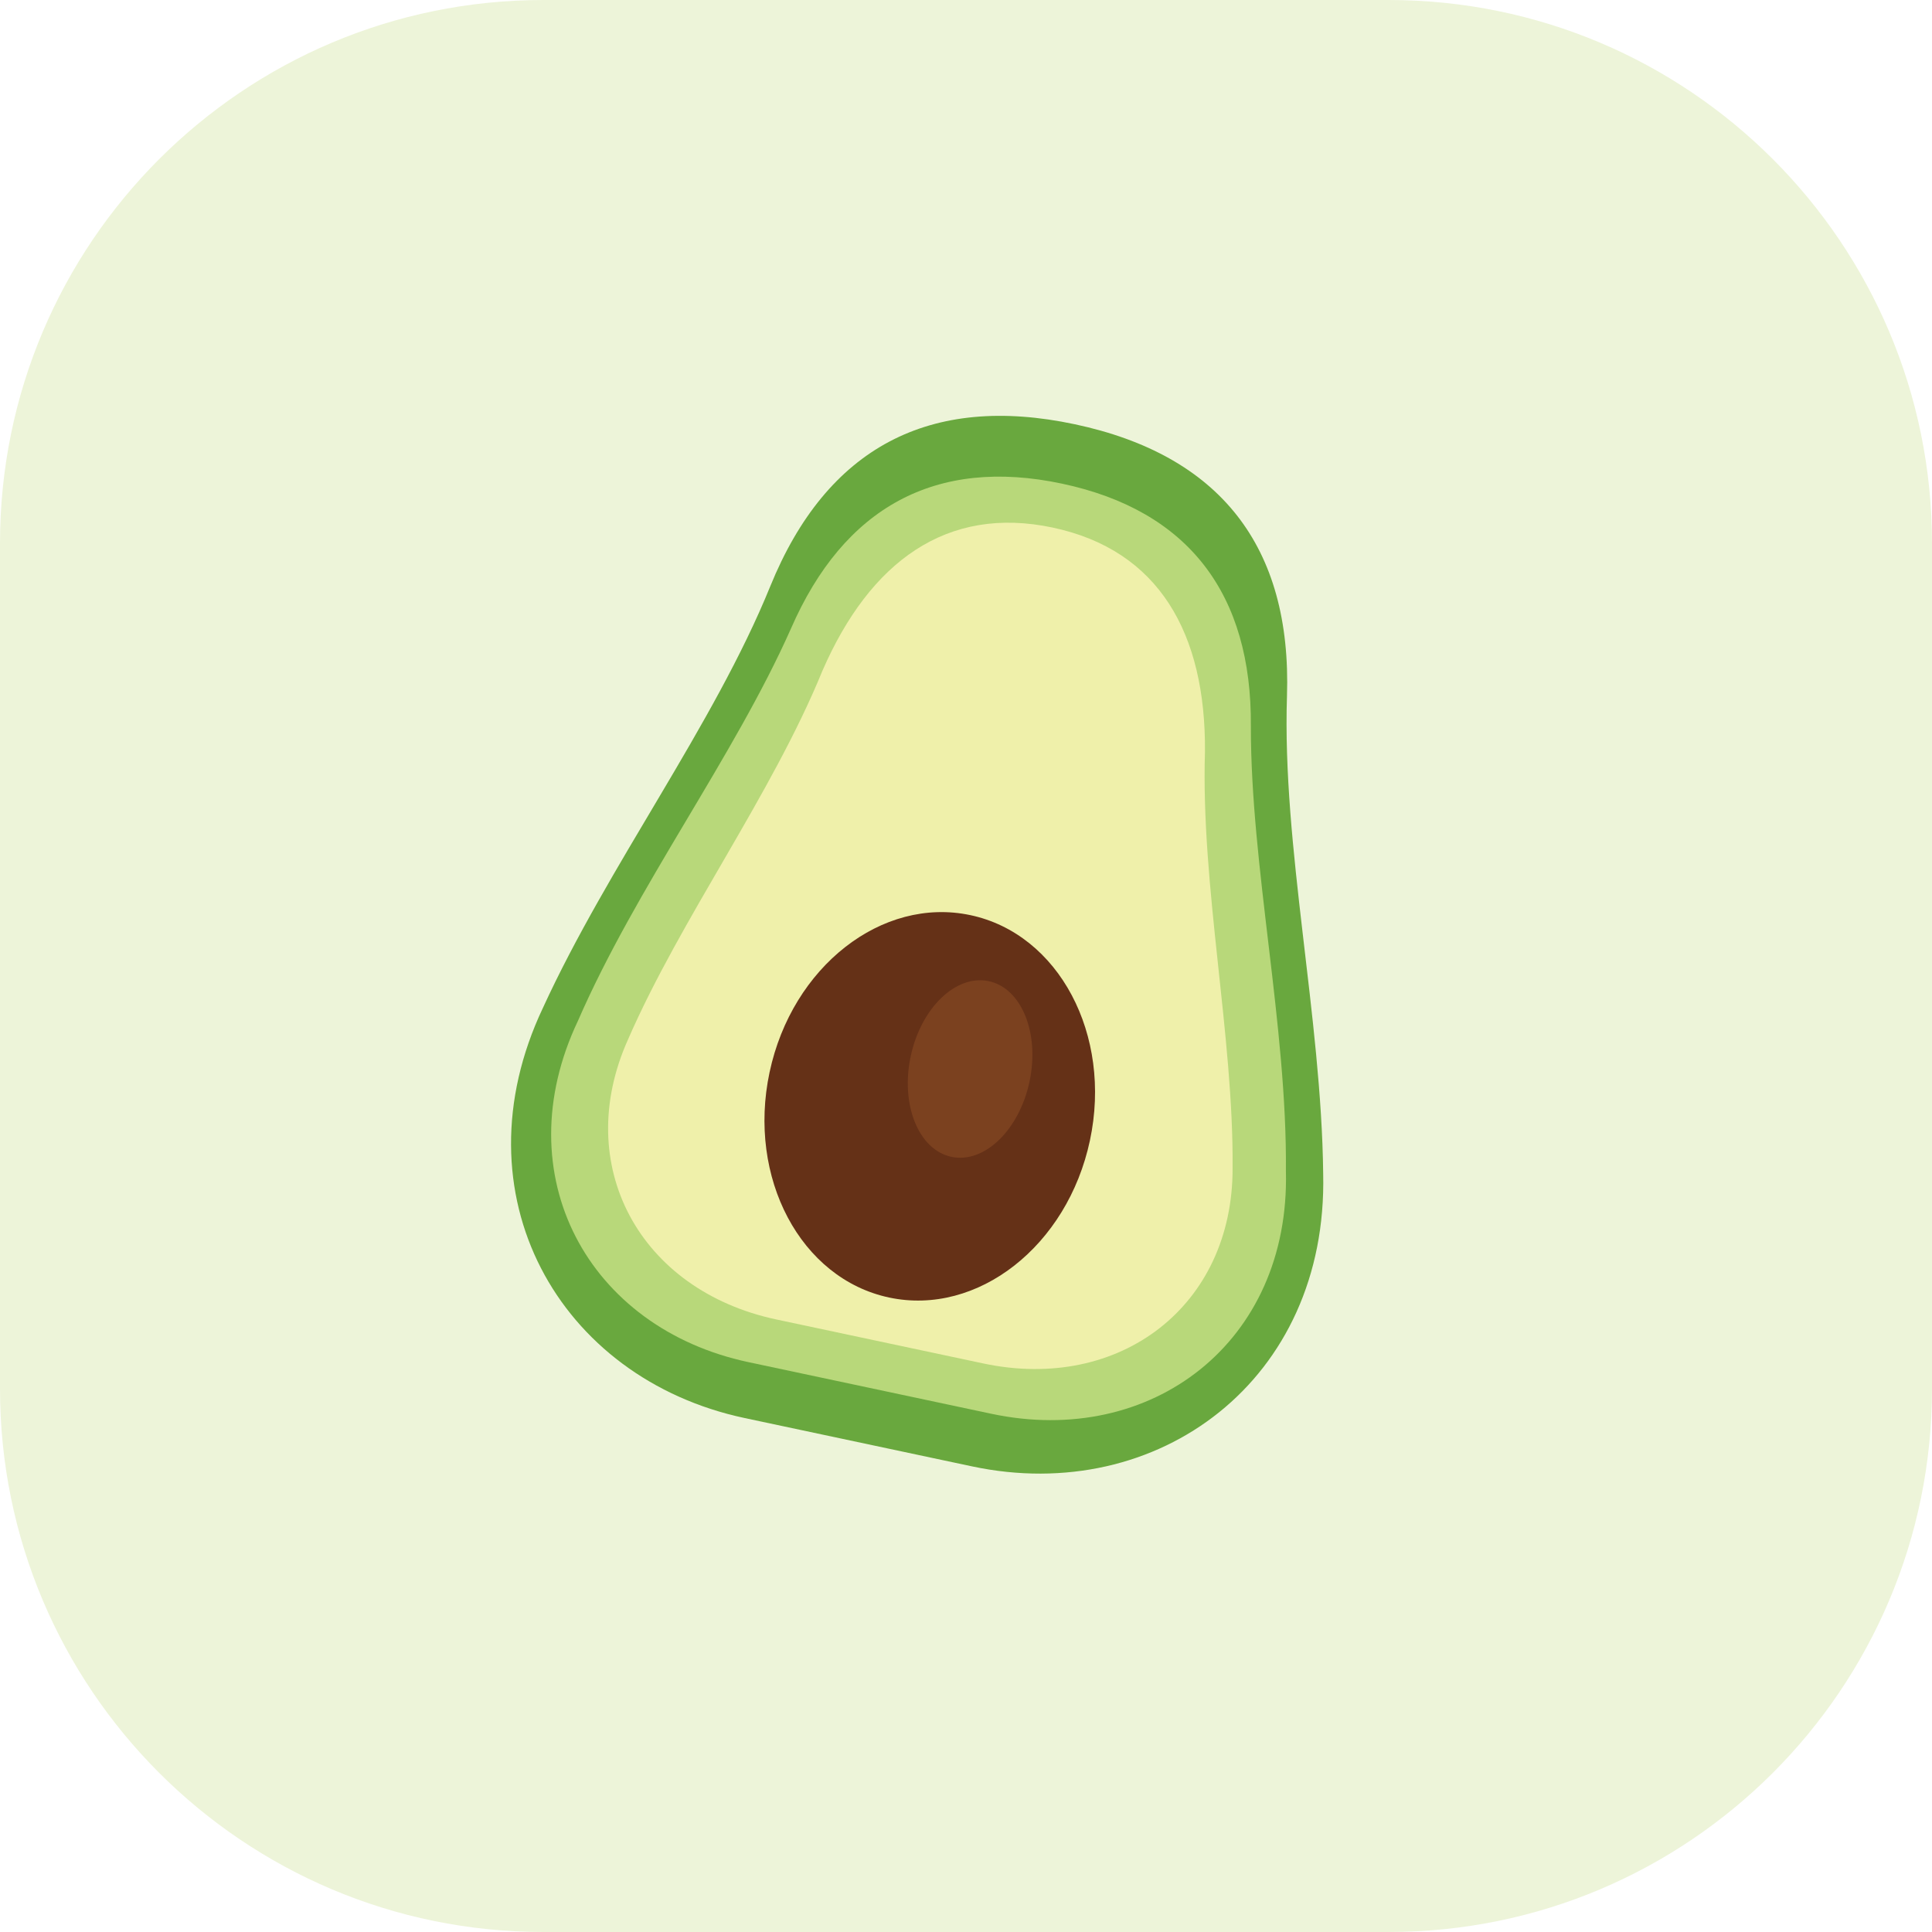
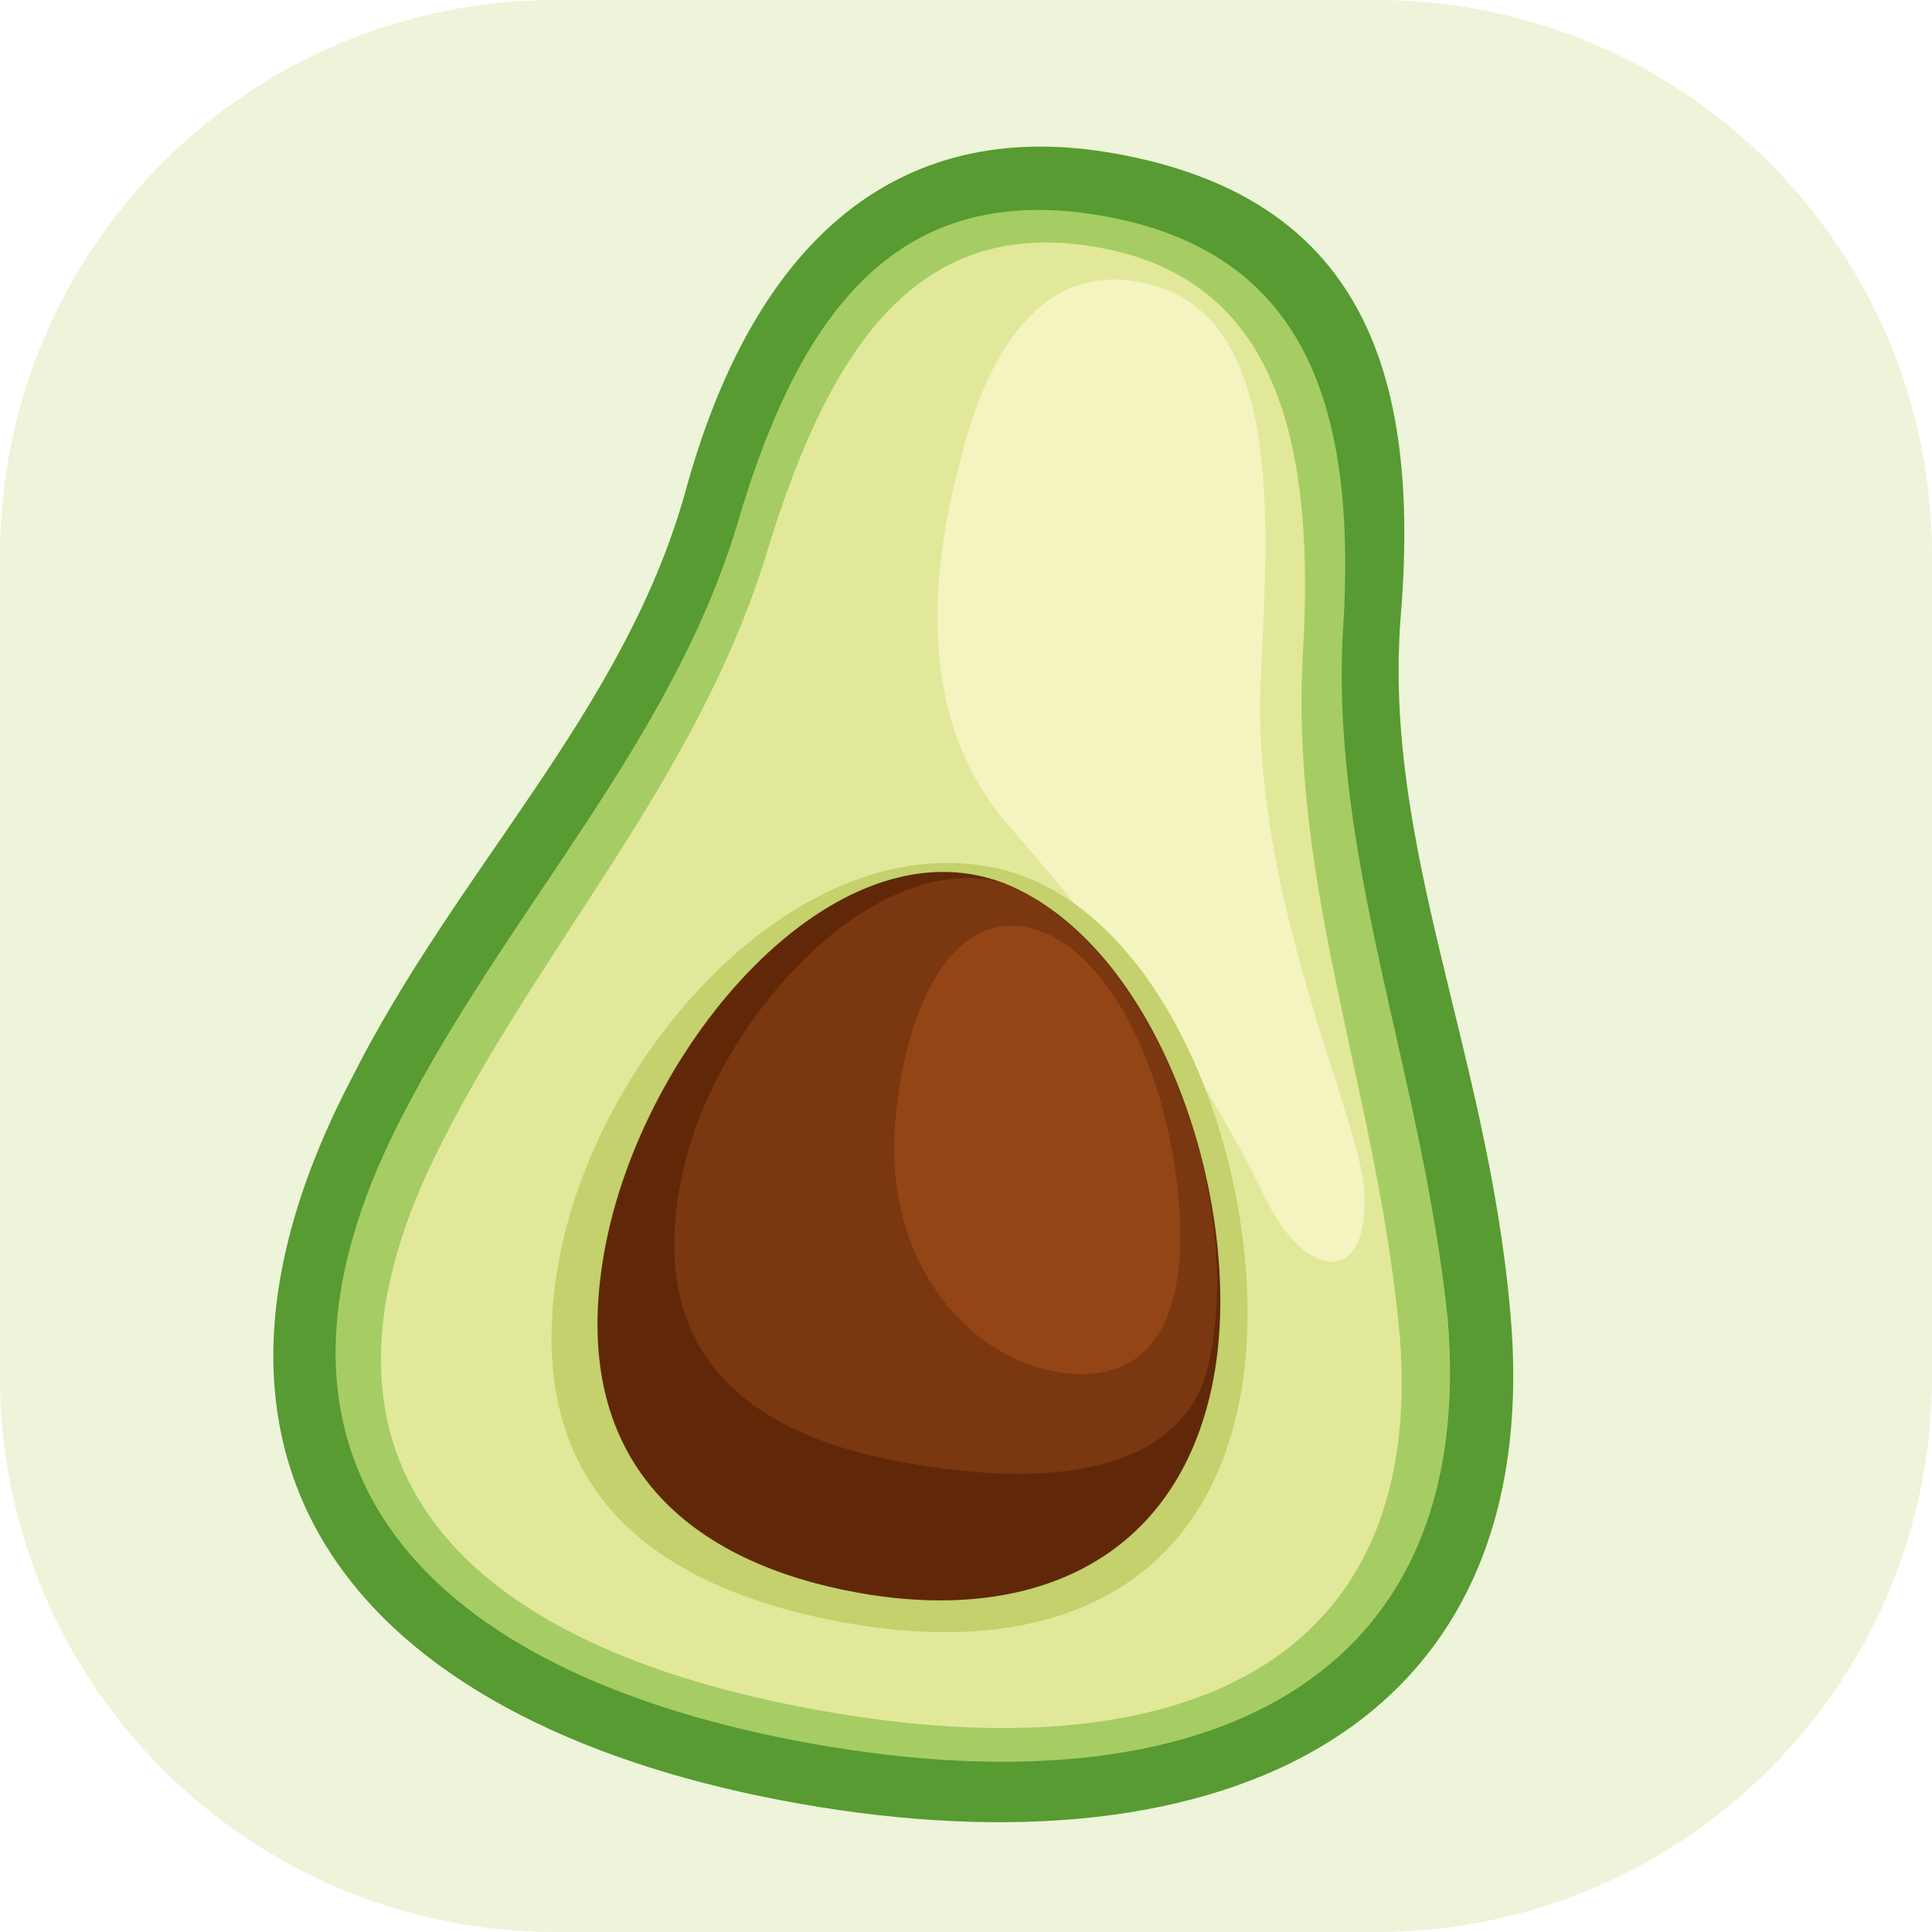
- <svg xmlns="http://www.w3.org/2000/svg" viewBox="0 0 64 64">
-   <rect width="64" height="64" rx="18" fill="#edf4d9" />
-   <g transform="translate(11 10) scale(1.75)">
-     <g transform="rotate(12 12 12)">
-       <path d="M12 2.1c-2.8 0-4.5 1.4-5 4.2-.5 2.8-1.9 5.8-2.55 8.7-.9 3.8 1.75 6.8 5.35 6.8h4.4c3.6 0 6.25-3 5.35-6.8-.65-2.9-2.05-5.9-2.55-8.7-.5-2.8-2.2-4.2-5-4.2Z" fill="#69a83e" />
-       <path d="M12 3.25c-2.45 0-3.95 1.3-4.45 3.75-.55 2.6-1.85 5.4-2.4 8.1-.75 3.15 1.4 5.65 4.5 5.65h4.7c3.1 0 5.25-2.5 4.5-5.65-.55-2.7-1.85-5.5-2.4-8.1-.5-2.45-2-3.75-4.45-3.75Z" fill="#b8d87a" />
-       <path d="M12 4.1c-2.05 0-3.25 1.35-3.7 3.55-.45 2.5-1.65 5.15-2.15 7.6-.55 2.55 1.2 4.6 3.85 4.6h4c2.65 0 4.4-2.05 3.85-4.6-.5-2.45-1.7-5.1-2.15-7.6C15.25 5.45 14.05 4.1 12 4.1Z" fill="#eff0aa" />
-       <ellipse cx="12" cy="15.3" rx="3.1" ry="3.7" fill="#653117" />
-       <ellipse cx="12.6" cy="14.45" rx="1.15" ry="1.7" fill="#8b4b25" opacity="0.58" />
+ <svg xmlns="http://www.w3.org/2000/svg" viewBox="0 0 80 80">
+   <rect width="80" height="80" rx="23" fill="#edf4d9" />
+   <g transform="translate(10 3) scale(.94)">
+     <g transform="rotate(10 32 40)">
+       <path d="M32 3C22 3 17 10 16 21C15 31 9 39 6 49C0 68 12 77 31 77C50 77 63 68 58 50C55 39 49 31 48 21C47 10 43 3 32 3Z" fill="#579b32" />
+       <path d="M32 5.8C23 5.8 19.6 12 18.5 22C17.3 32 11.5 40.5 8.5 50.2C3.3 66.7 13.8 74.3 31.2 74.3C48.7 74.3 59.5 66.5 55.4 51C52.4 40.5 46.8 32 45.6 22C44.5 12 41 5.8 32 5.8Z" fill="#a6cd63" />
+       <path d="M32 7.2C24.3 7.2 21.2 13 20 23C18.7 33.5 13 42 10.2 51.8C6.1 66.2 15 72.8 31.3 72.8C47.4 72.8 57 66.1 53.5 52.3C50.7 41.8 45.2 33.6 44 23C42.8 13 39.5 7.2 32 7.2Z" fill="#e2e89a" />
+       <path d="M34.3 8.4C40.6 8.6 41.5 17.7 42.4 24.7C43.6 34.1 50.1 43 50.8 46.1C51.8 50.4 48.8 50.3 46.6 47.2C42.1 41 36.5 36.1 32.5 32.9C27.9 29.1 27.2 23 27.7 17.4C28.1 11.6 30.3 8.2 34.3 8.4Z" fill="#f4f4c0" />
+       <path d="M32 34.9C23.2 34.9 16.4 46.2 16.4 55.4C16.4 65.3 22.8 68.8 31.7 68.8C41 68.8 47 64.4 47 55.8C47 47.2 40.4 34.9 32 34.9Z" fill="#c4d16c" />
+       <path d="M32.8 35.5C25 34 18.3 45.3 18.3 54.6C18.3 64 24.4 67.4 32 67.4C40.1 67.4 45.7 63.2 45.7 55.2C45.7 47.6 40.1 37 32.8 35.5Z" fill="#602808" />
+       <path d="M32.8 35.5C26.9 34.9 21.4 43.6 21.1 50.4C20.7 58.8 26.1 61.4 33 61.4C39.9 61.4 44.5 59.6 45.3 55.6C46.2 48.4 40.3 37.1 32.8 35.5Z" fill="#7a3710" />
+       <path d="M35.2 37.4C31 36.3 29.5 41.2 29.9 46.3C30.3 52.7 34.8 56.4 39 56.3C44.8 56.1 43.8 49.8 41.8 44.9C40.2 41.1 37.7 38.1 35.2 37.4Z" fill="#934516" />
    </g>
  </g>
</svg>
